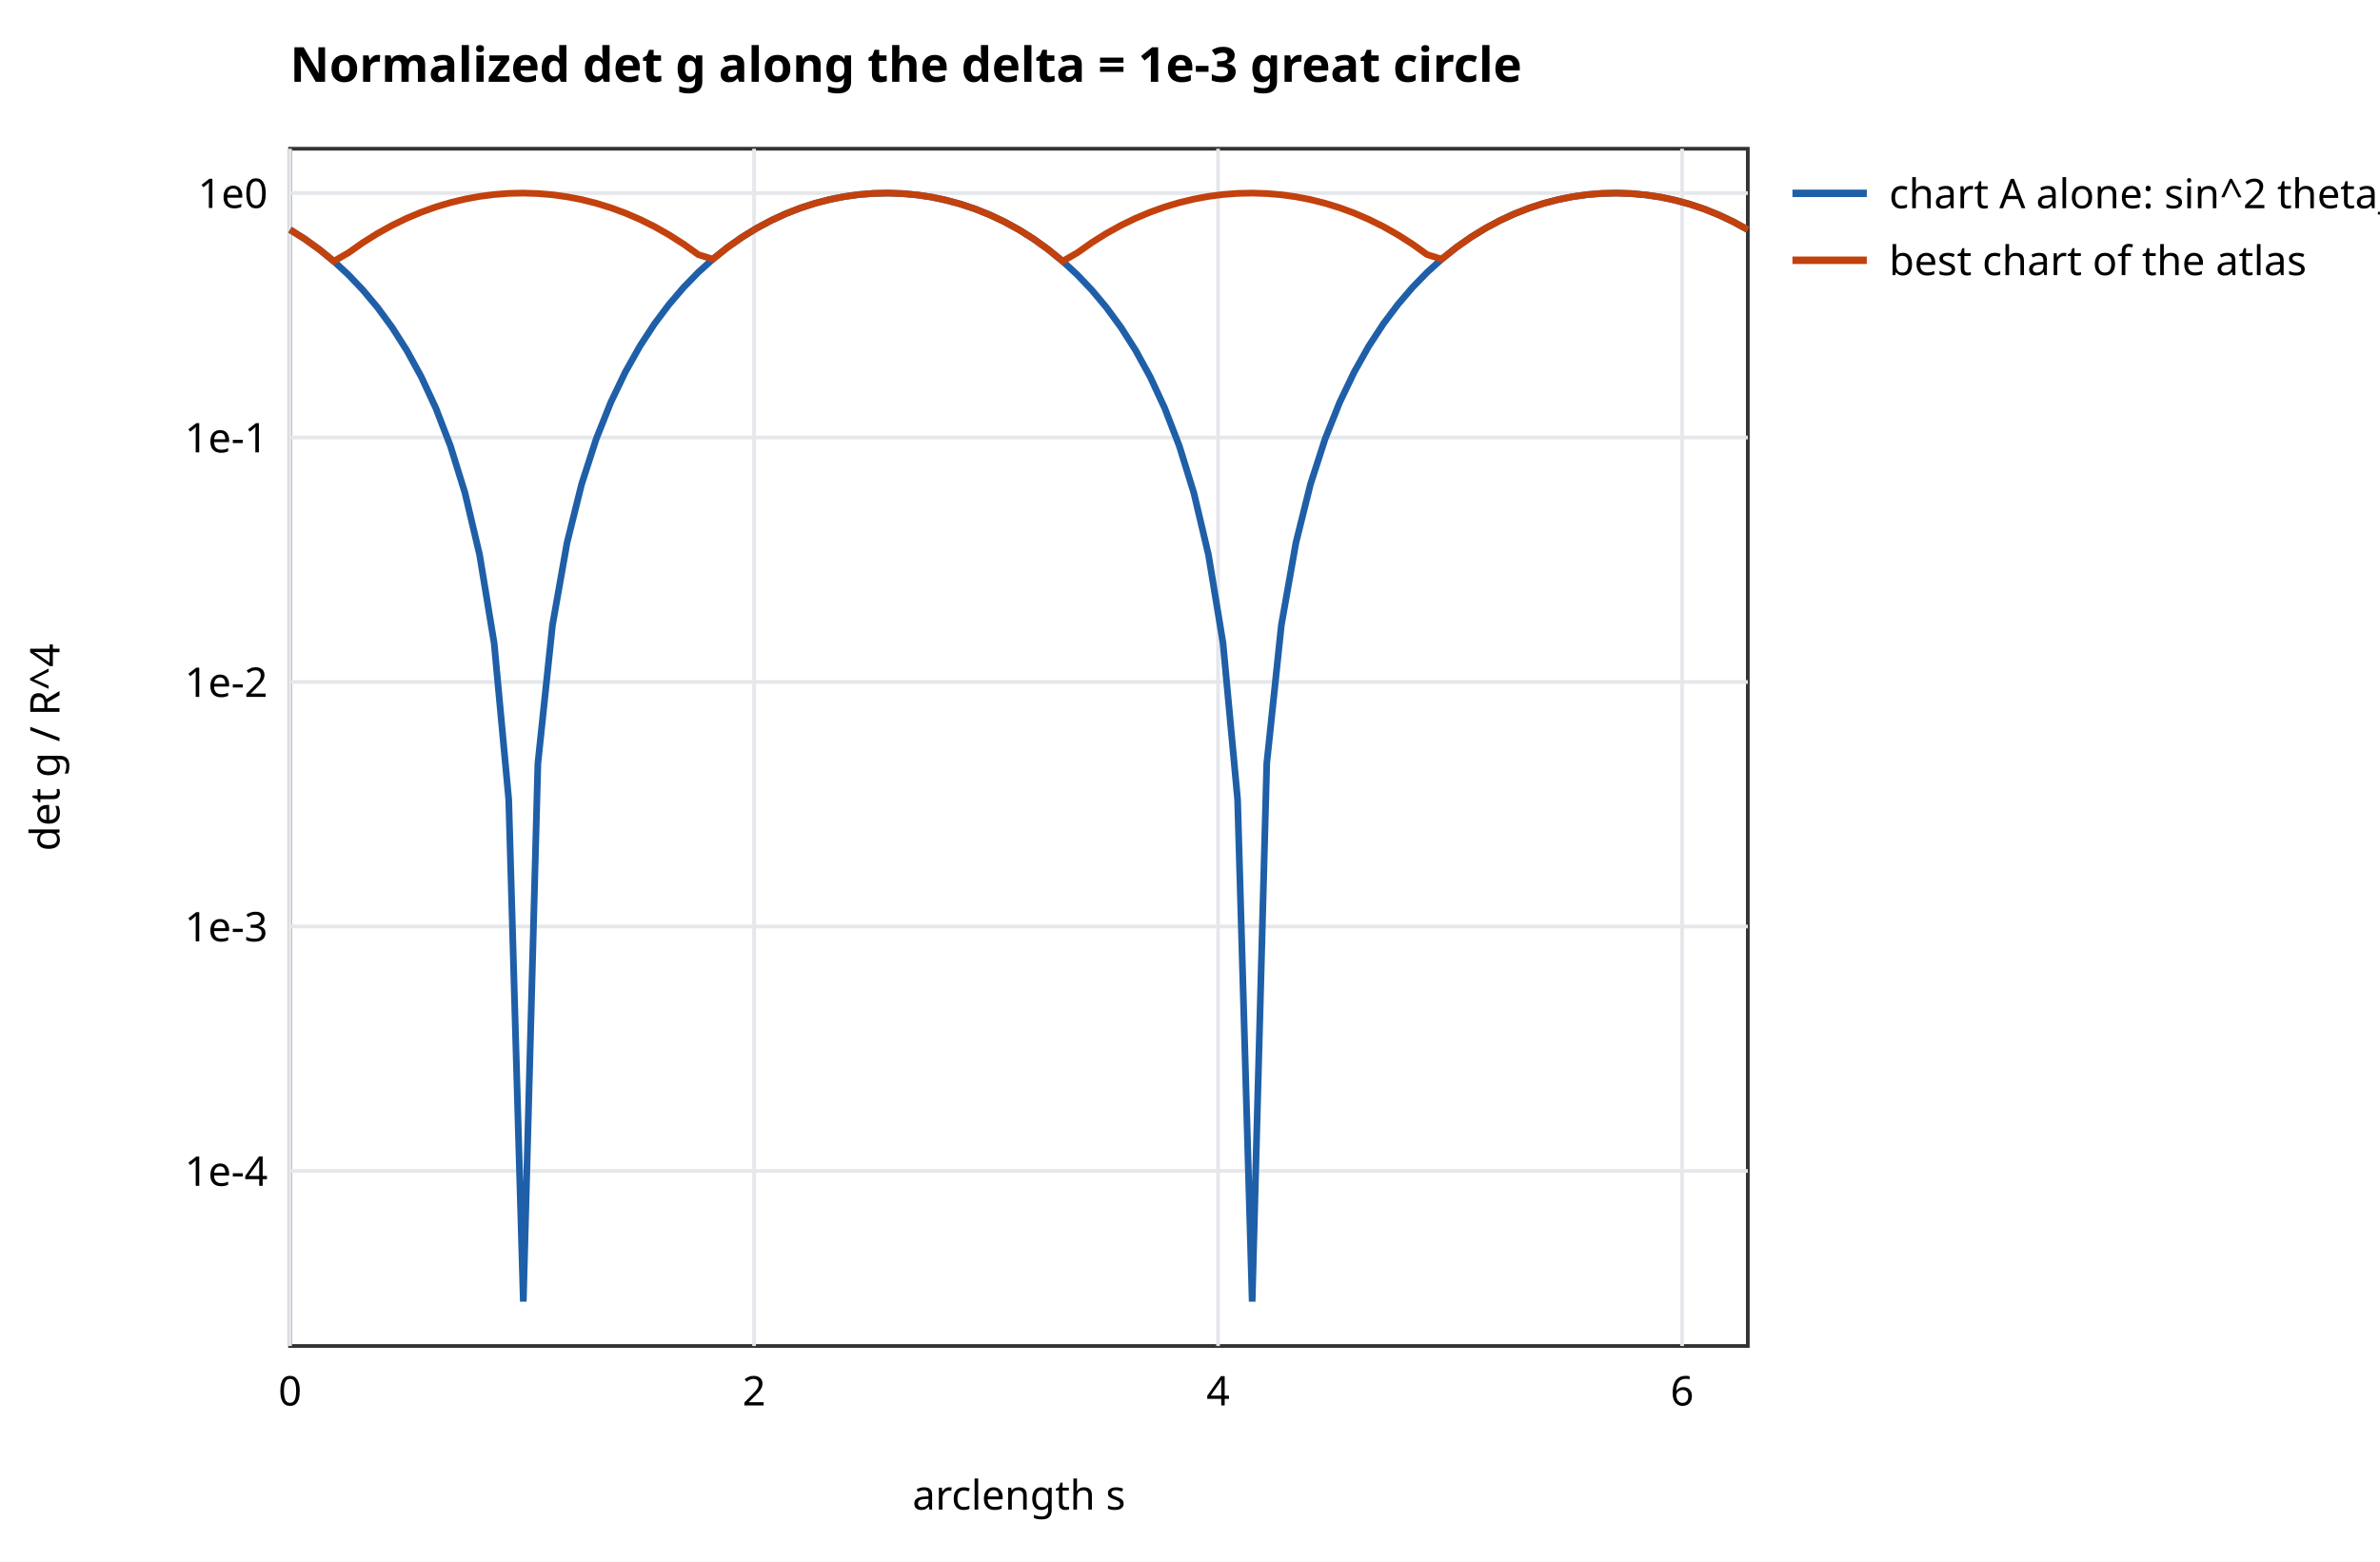
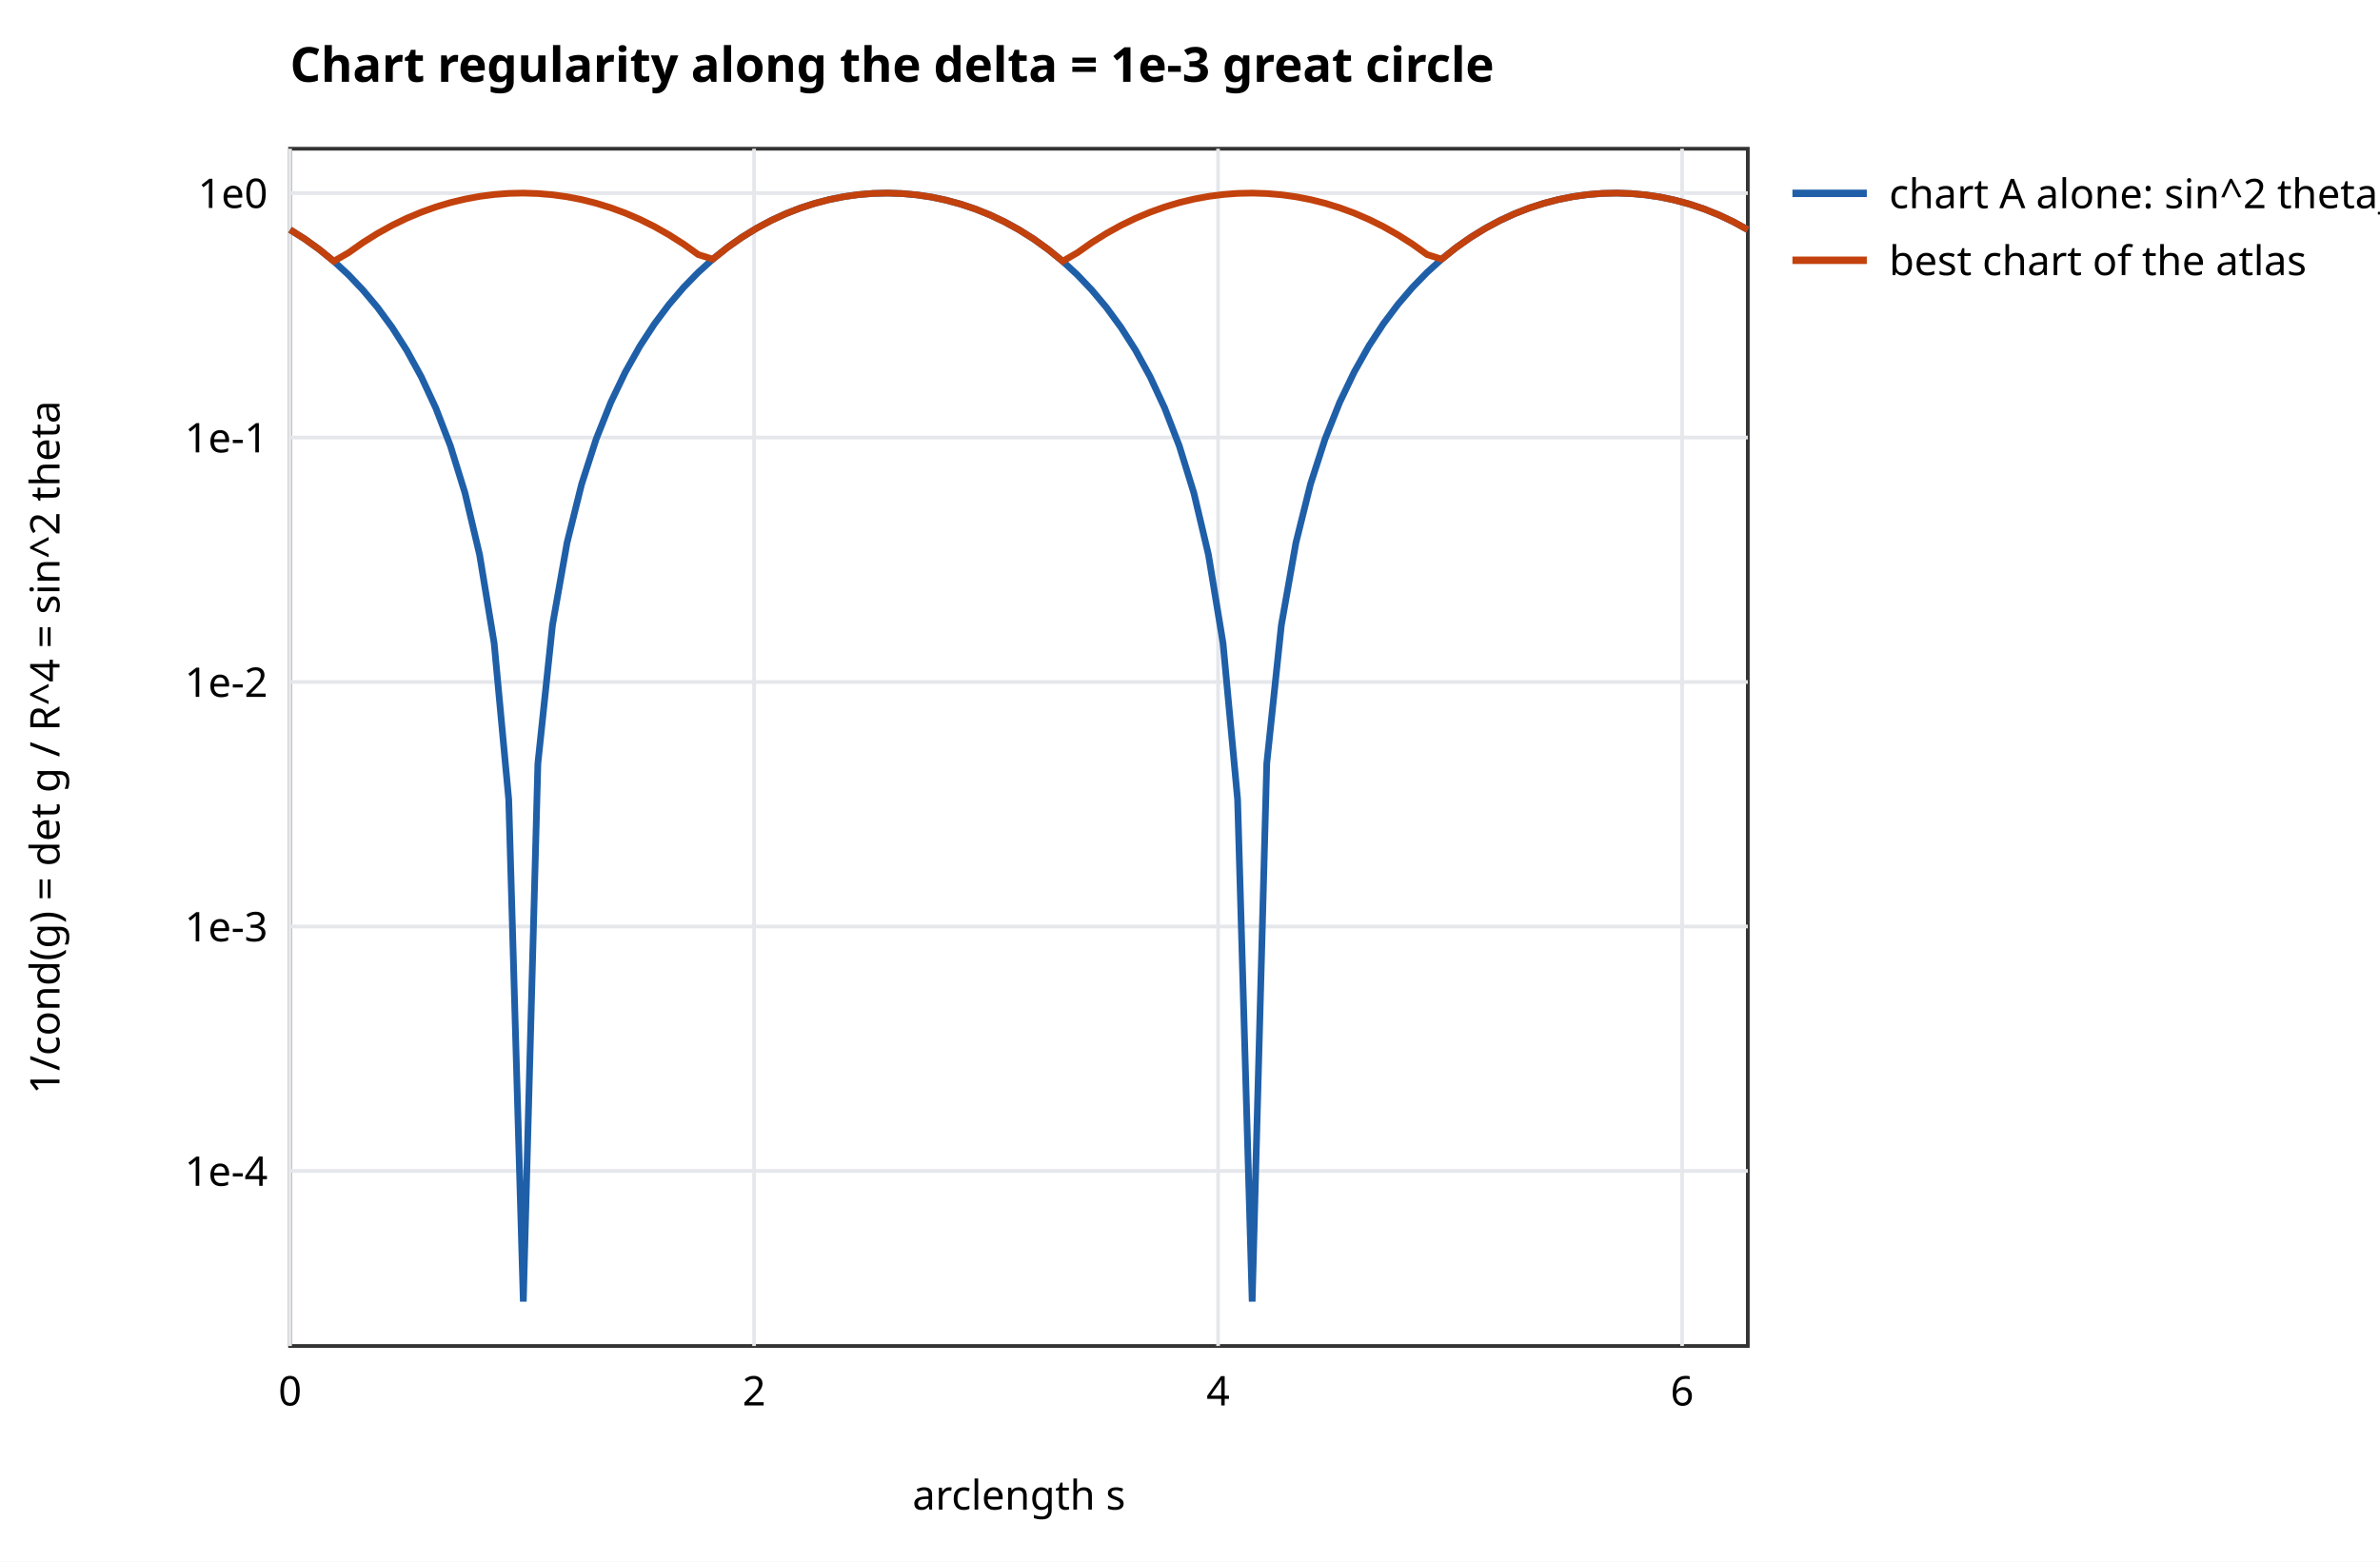
<svg xmlns="http://www.w3.org/2000/svg" width="640" height="420" viewBox="0 0 640 420" font-family="sans-serif" font-size="11">
  <rect width="640" height="420" fill="#ffffff" />
-   <text x="78" y="22" font-size="13" font-weight="bold">Normalized det g along the delta = 1e-3 great circle</text>
+   <text x="78" y="22" font-size="13" font-weight="bold">Chart regularity along the delta = 1e-3 great circle</text>
  <rect x="78" y="40" width="392" height="322" fill="none" stroke="#333" />
  <line x1="78.00" y1="40" x2="78.00" y2="362" stroke="#e5e7eb" />
  <text x="78.00" y="378" text-anchor="middle">0</text>
  <line x1="202.78" y1="40" x2="202.78" y2="362" stroke="#e5e7eb" />
  <text x="202.78" y="378" text-anchor="middle">2</text>
  <line x1="327.55" y1="40" x2="327.55" y2="362" stroke="#e5e7eb" />
  <text x="327.55" y="378" text-anchor="middle">4</text>
  <line x1="452.33" y1="40" x2="452.33" y2="362" stroke="#e5e7eb" />
  <text x="452.33" y="378" text-anchor="middle">6</text>
  <line x1="78" y1="314.92" x2="470" y2="314.92" stroke="#e5e7eb" />
  <text x="72" y="318.92" text-anchor="end">1e-4</text>
  <line x1="78" y1="249.17" x2="470" y2="249.17" stroke="#e5e7eb" />
  <text x="72" y="253.17" text-anchor="end">1e-3</text>
  <line x1="78" y1="183.42" x2="470" y2="183.42" stroke="#e5e7eb" />
  <text x="72" y="187.42" text-anchor="end">1e-2</text>
  <line x1="78" y1="117.67" x2="470" y2="117.67" stroke="#e5e7eb" />
  <text x="72" y="121.67" text-anchor="end">1e-1</text>
  <line x1="78" y1="51.93" x2="470" y2="51.93" stroke="#e5e7eb" />
  <text x="72" y="55.93" text-anchor="end">1e0</text>
  <text x="274.00" y="406" text-anchor="middle">arclength s</text>
-   <text x="16" y="201.00" text-anchor="middle" transform="rotate(-90 16 201.00)">det g / R^4</text>
+   <text x="16" y="201.00" text-anchor="middle" transform="rotate(-90 16 201.00)">1/cond(g) = det g / R^4 = sin^2 theta</text>
  <path d="M78.00,61.78 L81.92,64.25 L85.84,67.07 L89.76,70.26 L93.68,73.89 L97.60,78.01 L101.52,82.69 L105.44,88.04 L109.36,94.19 L113.28,101.33 L117.20,109.77 L121.12,119.93 L125.04,132.59 L128.96,149.17 L132.88,172.98 L136.80,215.02 L140.72,350.07 L144.64,205.36 L148.56,168.17 L152.48,145.99 L156.40,130.22 L160.32,118.07 L164.24,108.23 L168.16,100.05 L172.08,93.08 L176.00,87.08 L179.92,81.86 L183.84,77.28 L187.76,73.25 L191.68,69.70 L195.60,66.56 L199.52,63.81 L203.44,61.40 L207.36,59.30 L211.28,57.49 L215.20,55.96 L219.12,54.69 L223.04,53.67 L226.96,52.89 L230.88,52.34 L234.80,52.02 L238.72,51.93 L242.64,52.06 L246.56,52.42 L250.48,53.00 L254.40,53.83 L258.32,54.89 L262.24,56.20 L266.16,57.78 L270.08,59.63 L274.00,61.78 L277.92,64.25 L281.84,67.07 L285.76,70.26 L289.68,73.89 L293.60,78.01 L297.52,82.69 L301.44,88.04 L305.36,94.19 L309.28,101.33 L313.20,109.77 L317.12,119.93 L321.04,132.59 L324.96,149.17 L328.88,172.98 L332.80,215.02 L336.72,350.07 L340.64,205.36 L344.56,168.17 L348.48,145.99 L352.40,130.22 L356.32,118.07 L360.24,108.23 L364.16,100.05 L368.08,93.08 L372.00,87.08 L375.92,81.86 L379.84,77.28 L383.76,73.25 L387.68,69.70 L391.60,66.56 L395.52,63.81 L399.44,61.40 L403.36,59.30 L407.28,57.49 L411.20,55.96 L415.12,54.69 L419.04,53.67 L422.96,52.89 L426.88,52.34 L430.80,52.02 L434.72,51.93 L438.64,52.06 L442.56,52.42 L446.48,53.00 L450.40,53.83 L454.32,54.89 L458.24,56.20 L462.16,57.78 L466.08,59.63 L470.00,61.78" fill="none" stroke="#1f5fa8" stroke-width="1.8" />
  <line x1="482" y1="52" x2="502" y2="52" stroke="#1f5fa8" stroke-width="2" />
  <text x="508" y="56">chart A alone: sin^2 theta_A</text>
  <path d="M78.00,61.78 L81.92,64.25 L85.84,67.07 L89.76,70.26 L93.68,68.00 L97.60,65.24 L101.52,62.78 L105.44,60.61 L109.36,58.71 L113.28,57.07 L117.20,55.66 L121.12,54.49 L125.04,53.55 L128.96,52.82 L132.88,52.31 L136.80,52.01 L140.72,51.93 L144.64,52.05 L148.56,52.38 L152.48,52.92 L156.40,53.68 L160.32,54.66 L164.24,55.87 L168.16,57.31 L172.08,59.00 L176.00,60.94 L179.92,63.16 L183.84,65.66 L187.76,68.47 L191.68,69.70 L195.60,66.56 L199.52,63.81 L203.44,61.40 L207.36,59.30 L211.28,57.49 L215.20,55.96 L219.12,54.69 L223.04,53.67 L226.96,52.89 L230.88,52.34 L234.80,52.02 L238.72,51.93 L242.64,52.06 L246.56,52.42 L250.48,53.00 L254.40,53.83 L258.32,54.89 L262.24,56.20 L266.16,57.78 L270.08,59.63 L274.00,61.78 L277.92,64.25 L281.84,67.07 L285.76,70.26 L289.68,68.00 L293.60,65.24 L297.52,62.78 L301.44,60.61 L305.36,58.71 L309.28,57.07 L313.20,55.66 L317.12,54.49 L321.04,53.55 L324.96,52.82 L328.88,52.31 L332.80,52.01 L336.72,51.93 L340.64,52.05 L344.56,52.38 L348.48,52.92 L352.40,53.68 L356.32,54.66 L360.24,55.87 L364.16,57.31 L368.08,59.00 L372.00,60.94 L375.92,63.16 L379.84,65.66 L383.76,68.47 L387.68,69.70 L391.60,66.56 L395.52,63.81 L399.44,61.40 L403.36,59.30 L407.28,57.49 L411.20,55.96 L415.12,54.69 L419.04,53.67 L422.96,52.89 L426.88,52.34 L430.80,52.02 L434.72,51.93 L438.64,52.06 L442.56,52.42 L446.48,53.00 L450.40,53.83 L454.32,54.89 L458.24,56.20 L462.16,57.78 L466.08,59.63 L470.00,61.78" fill="none" stroke="#c2410c" stroke-width="1.8" />
  <line x1="482" y1="70" x2="502" y2="70" stroke="#c2410c" stroke-width="2" />
  <text x="508" y="74">best chart of the atlas</text>
</svg>
